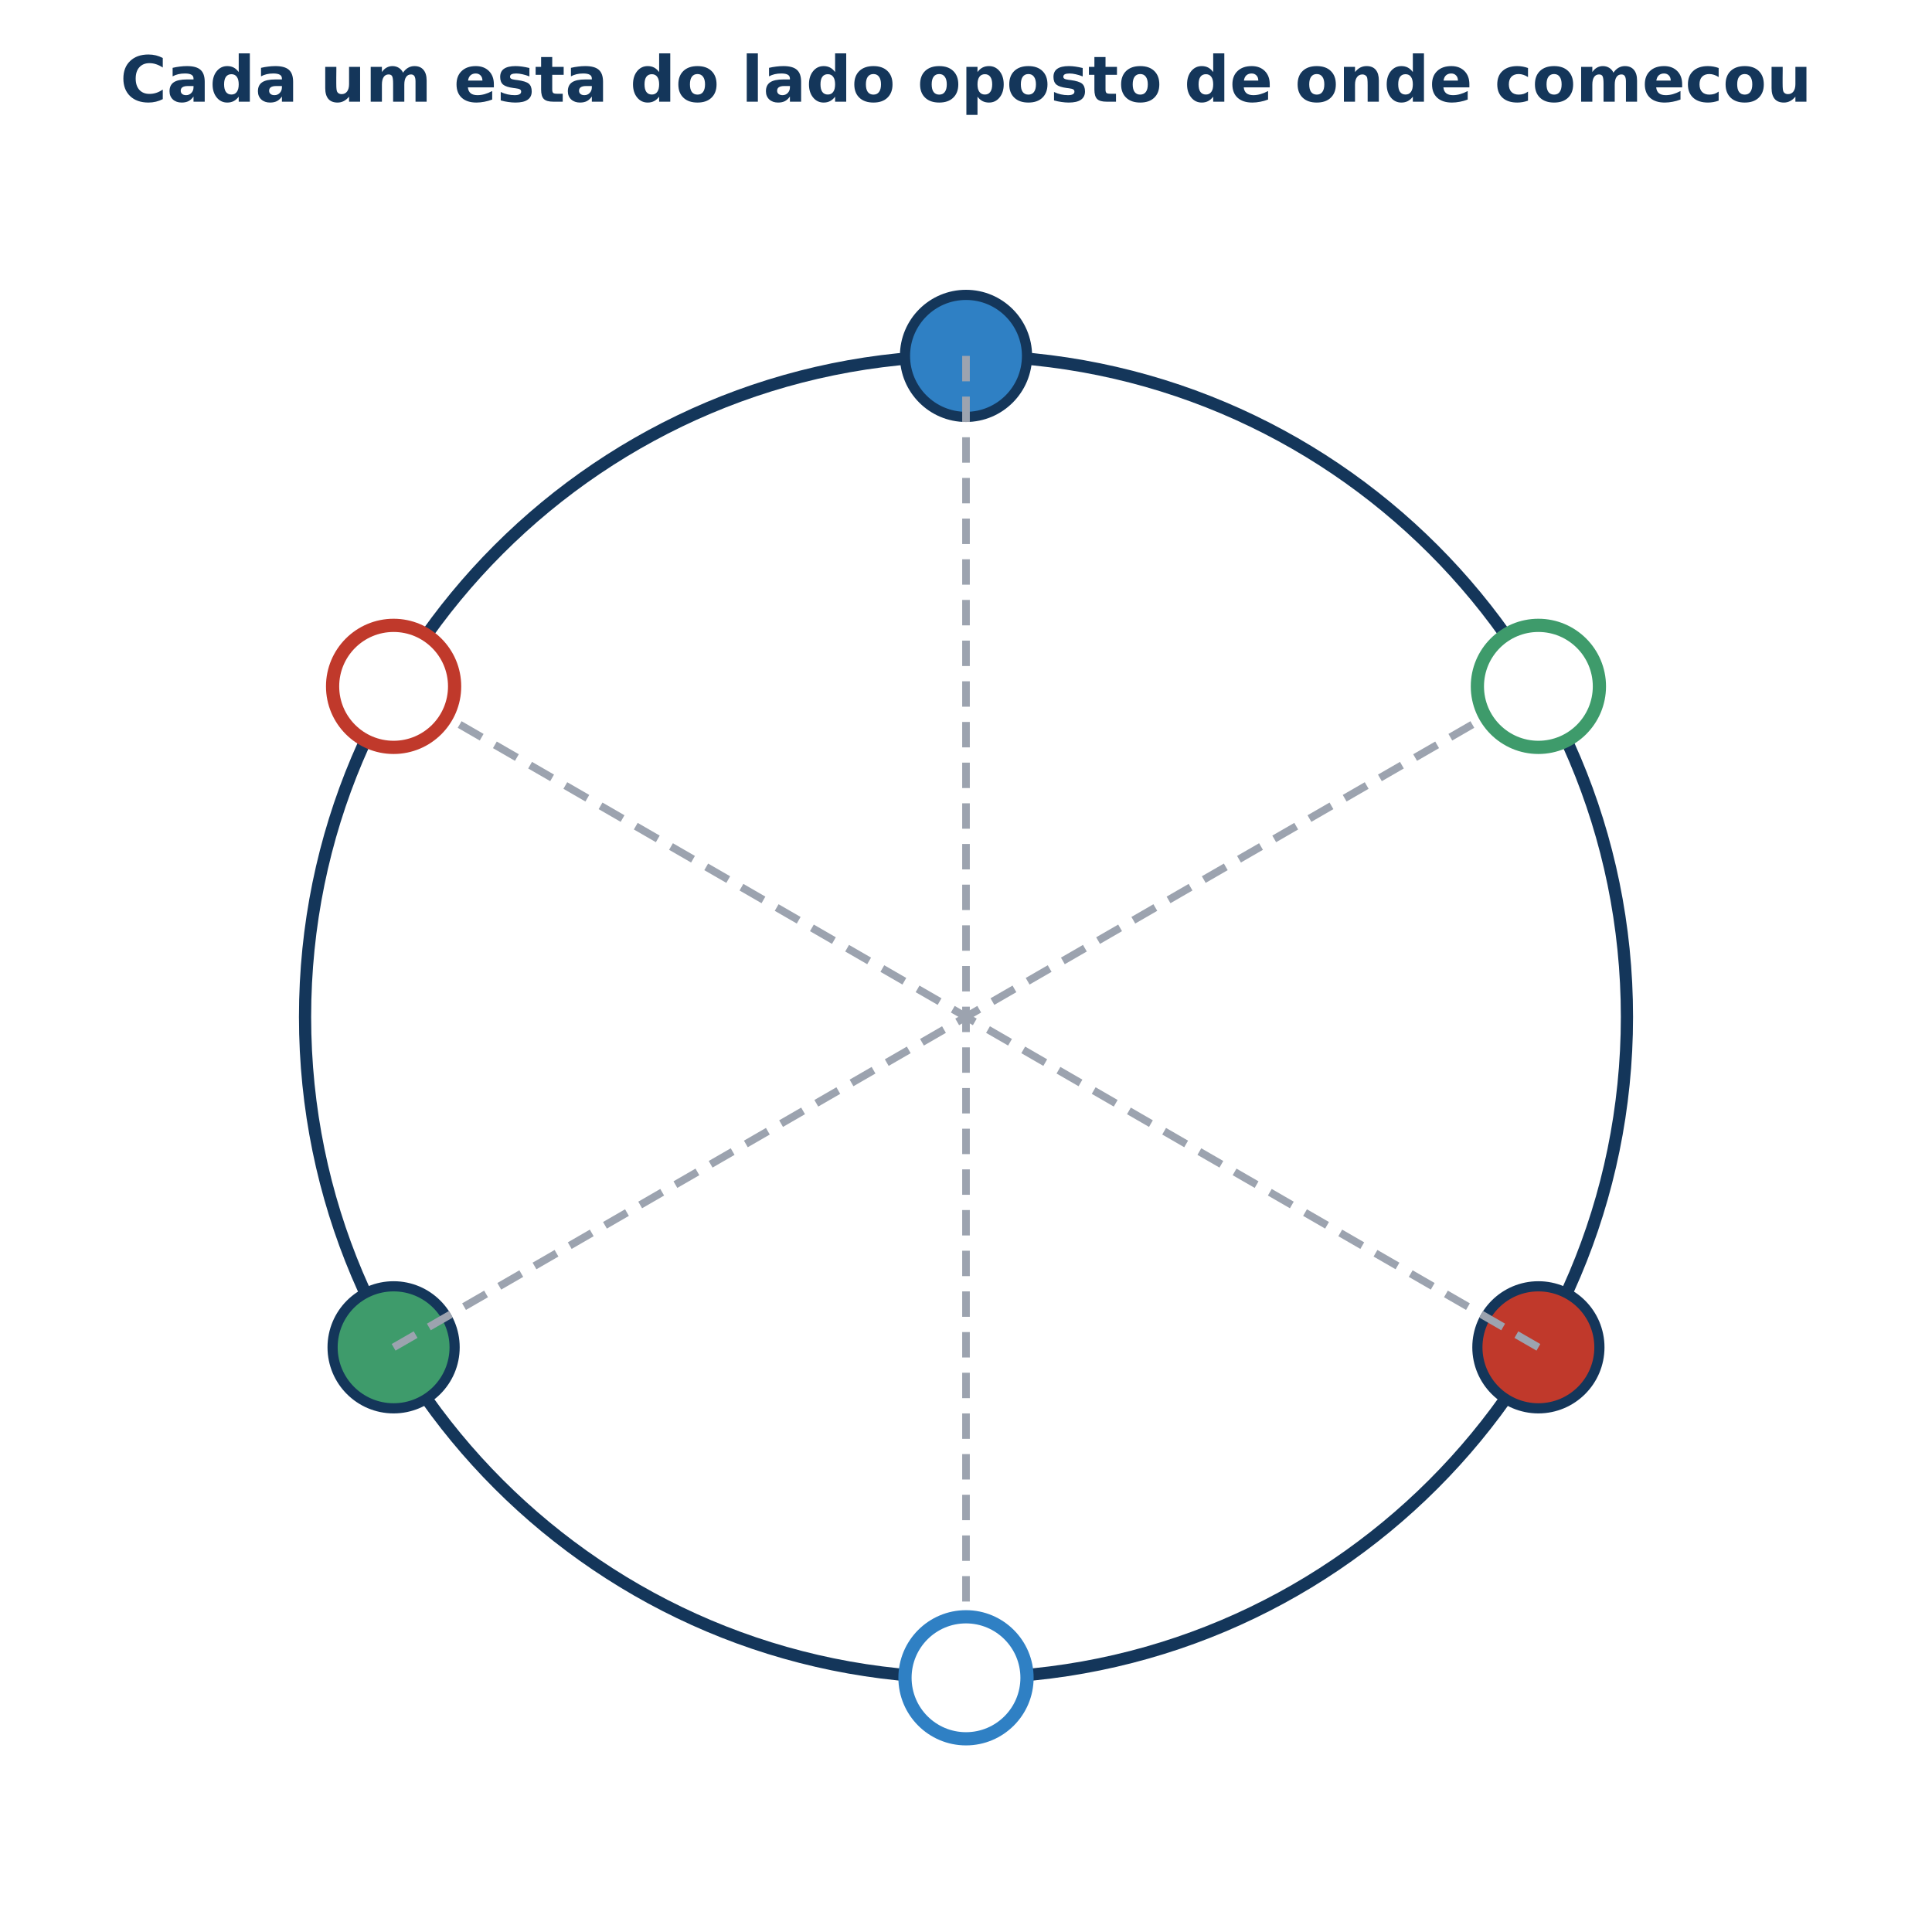
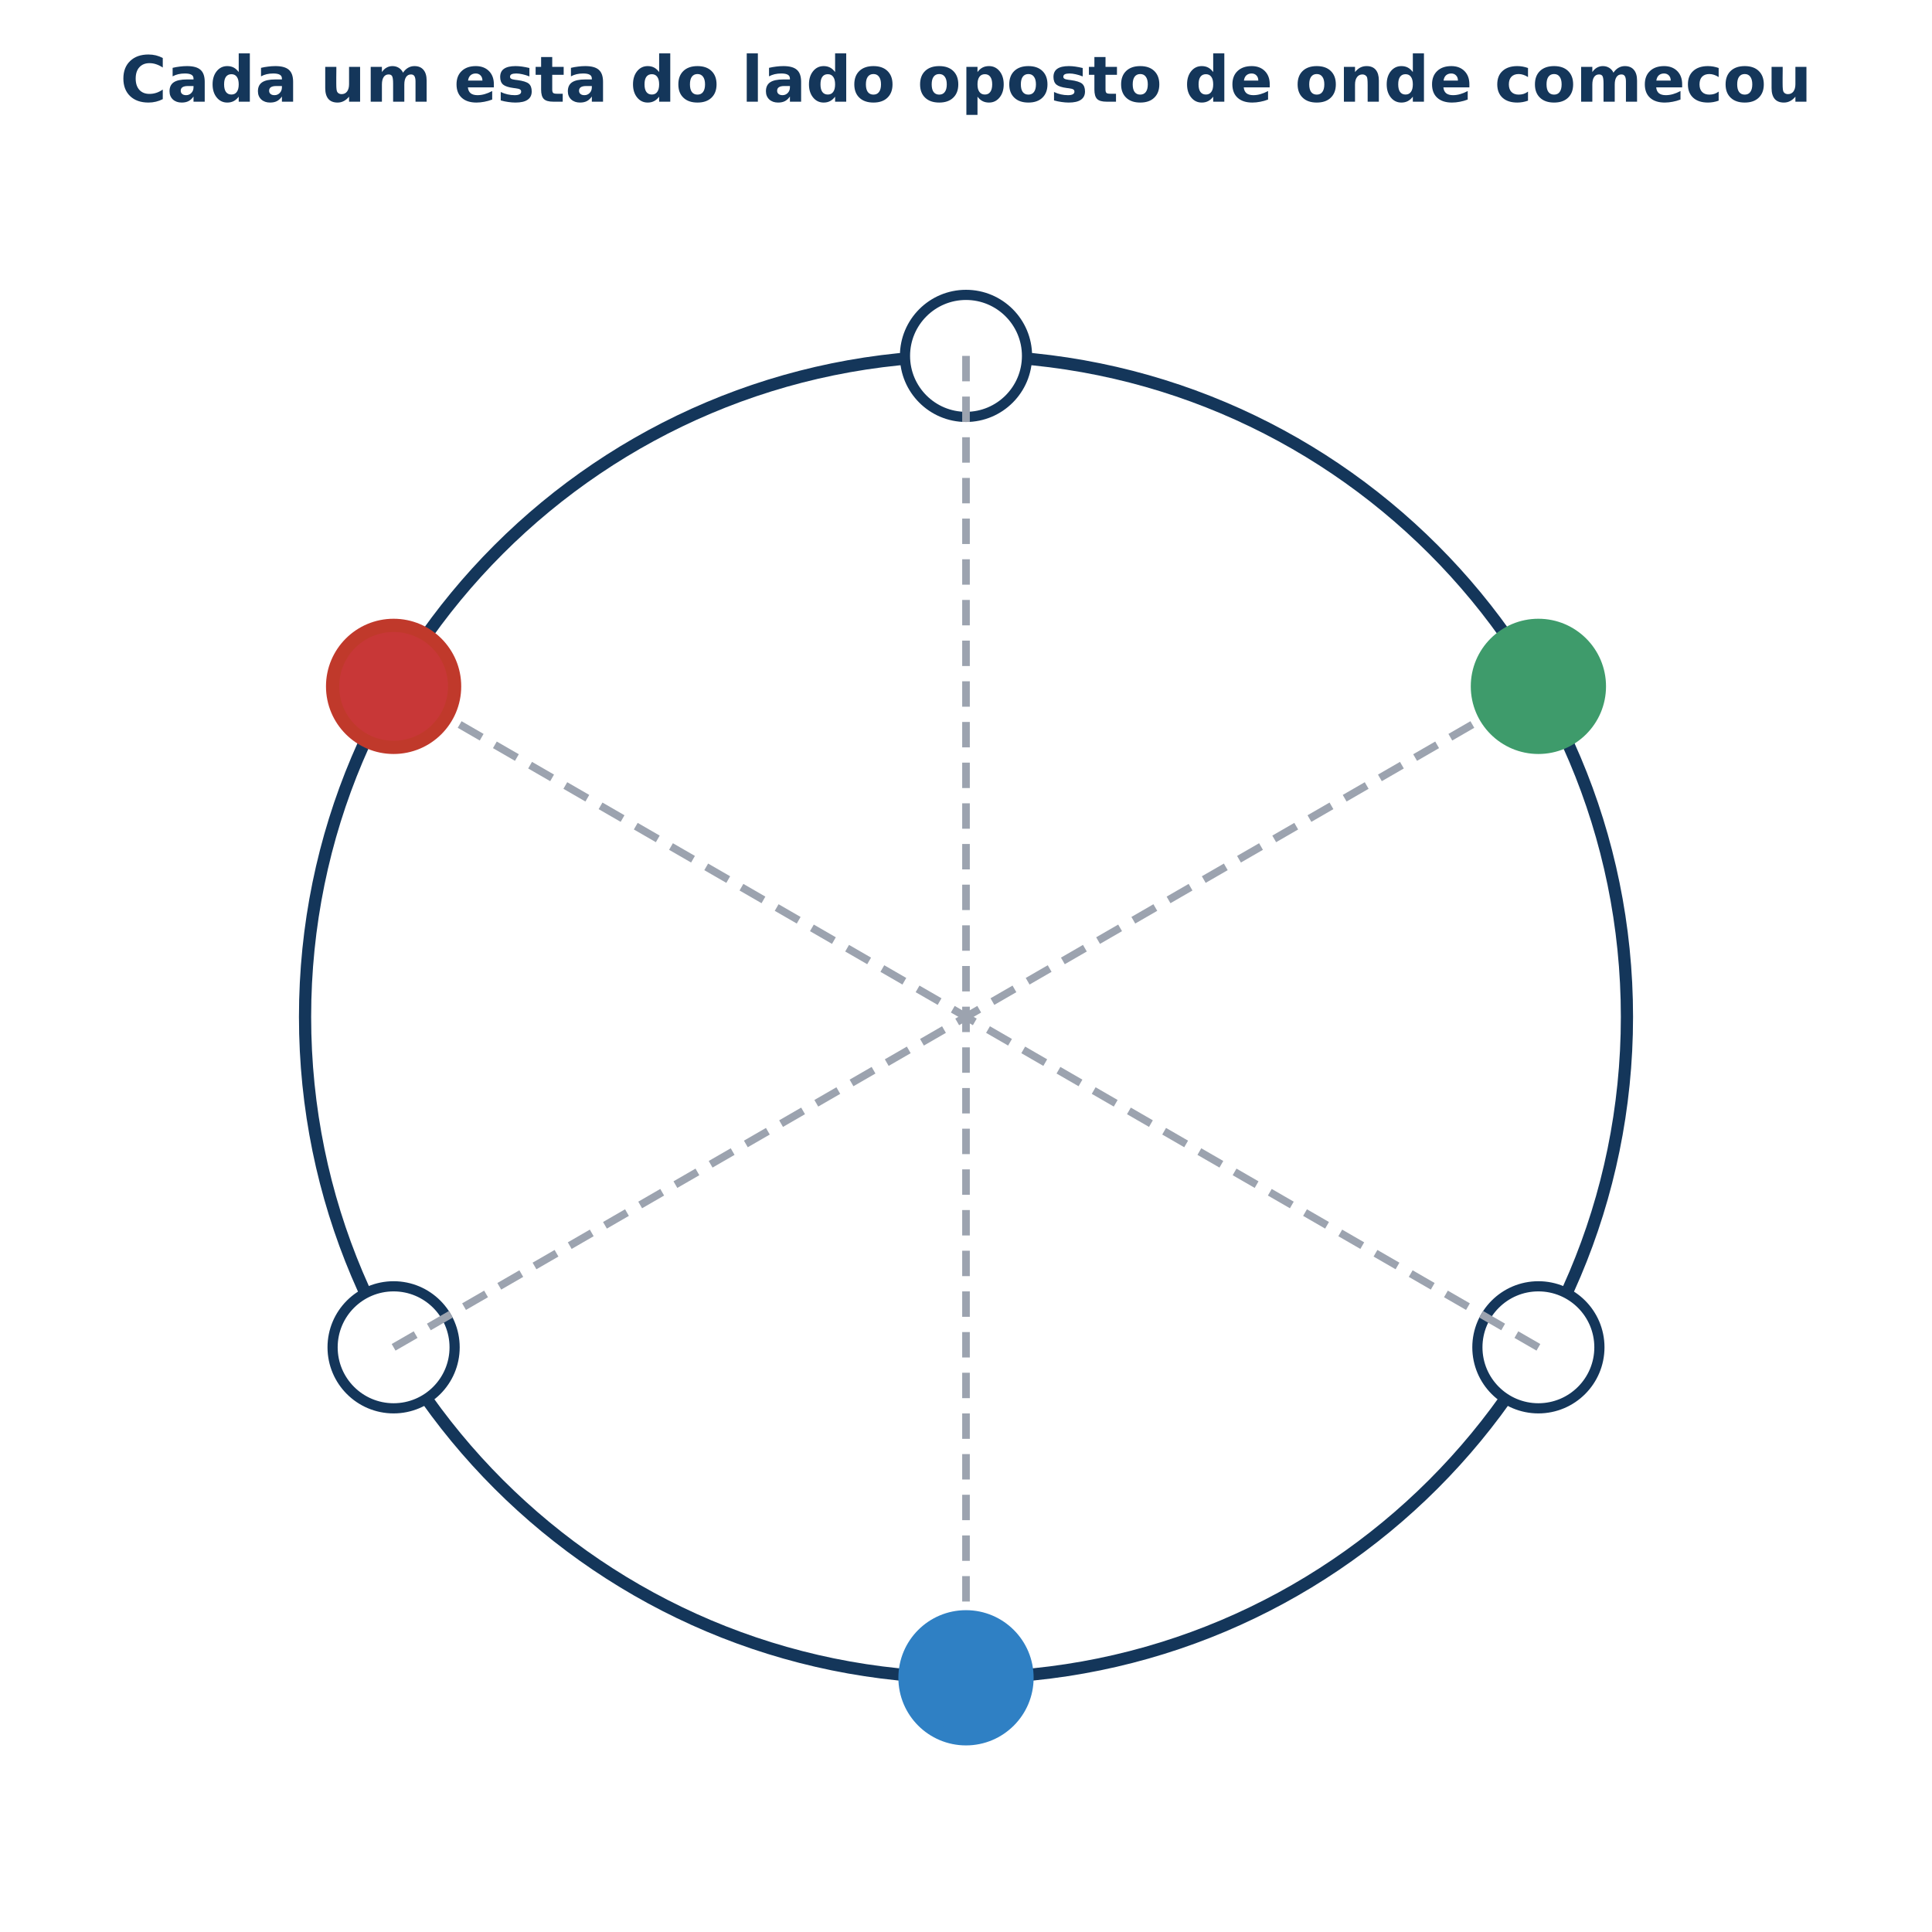
- <svg xmlns="http://www.w3.org/2000/svg" viewBox="0 0 380 380">
-   <rect width="380" height="380" fill="white" />
-   <text x="190.0" y="20" font-family="DejaVu Sans" font-size="12.5" font-weight="bold" fill="#14365A" text-anchor="middle">Cada um esta do lado oposto de onde comecou</text>
-   <circle cx="190.0" cy="200.0" r="130" fill="none" stroke="#14365A" stroke-width="2.4" />
-   <circle cx="190.0" cy="70.0" r="12" fill="#2F80C4" stroke="#14365A" stroke-width="2" />
-   <line x1="190.0" y1="70.0" x2="190.0" y2="330.0" stroke="#9CA3AF" stroke-width="1.5" stroke-dasharray="5,3" />
-   <circle cx="190.0" cy="330.0" r="12" fill="white" stroke="#2F80C4" stroke-width="2.6" />
-   <circle cx="302.583" cy="265.0" r="12" fill="#C0392B" stroke="#14365A" stroke-width="2" />
-   <line x1="302.583" y1="265.0" x2="77.417" y2="135.0" stroke="#9CA3AF" stroke-width="1.5" stroke-dasharray="5,3" />
-   <circle cx="77.417" cy="135.0" r="12" fill="white" stroke="#C0392B" stroke-width="2.6" />
-   <circle cx="77.417" cy="265.0" r="12" fill="#3E9B6B" stroke="#14365A" stroke-width="2" />
-   <line x1="77.417" y1="265.0" x2="302.583" y2="135" stroke="#9CA3AF" stroke-width="1.5" stroke-dasharray="5,3" />
-   <circle cx="302.583" cy="135" r="12" fill="white" stroke="#3E9B6B" stroke-width="2.6" />
+ <svg xmlns="http://www.w3.org/2000/svg" viewBox="0 0 380 380" version="1.1" id="svg7">
+   <defs id="defs7" />
+   <rect width="380" height="380" fill="white" id="rect1" />
+   <text x="190.0" y="20" font-family="DejaVu Sans" font-size="12.5" font-weight="bold" fill="#14365A" text-anchor="middle" id="text1">Cada um esta do lado oposto de onde comecou</text>
+   <circle cx="190.0" cy="200.0" r="130" fill="none" stroke="#14365A" stroke-width="2.4" id="circle1" />
+   <circle cx="190.0" cy="70.0" r="12" fill="#2F80C4" stroke="#14365A" stroke-width="2" id="circle2" style="fill:#ffffff" />
+   <line x1="190.0" y1="70.0" x2="190.0" y2="330.0" stroke="#9CA3AF" stroke-width="1.5" stroke-dasharray="5,3" id="line2" />
+   <circle cx="190.0" cy="330.0" r="12" fill="white" stroke="#2F80C4" stroke-width="2.6" id="circle3" style="fill:#2f80c4;fill-opacity:1" />
+   <circle cx="302.583" cy="265.0" r="12" fill="#C0392B" stroke="#14365A" stroke-width="2" id="circle4" style="fill:#ffffff" />
+   <line x1="302.583" y1="265.0" x2="77.417" y2="135.0" stroke="#9CA3AF" stroke-width="1.5" stroke-dasharray="5,3" id="line4" />
+   <circle cx="77.417" cy="135.0" r="12" fill="white" stroke="#C0392B" stroke-width="2.6" id="circle5" style="fill:#c83737" />
+   <circle cx="77.417" cy="265.0" r="12" fill="#3E9B6B" stroke="#14365A" stroke-width="2" id="circle6" style="fill:#ffffff" />
+   <line x1="77.417" y1="265.0" x2="302.583" y2="135" stroke="#9CA3AF" stroke-width="1.5" stroke-dasharray="5,3" id="line6" />
+   <circle cx="302.583" cy="135" r="12" fill="white" stroke="#3E9B6B" stroke-width="2.6" id="circle7" style="fill:#3e9b6b;fill-opacity:1" />
</svg>
